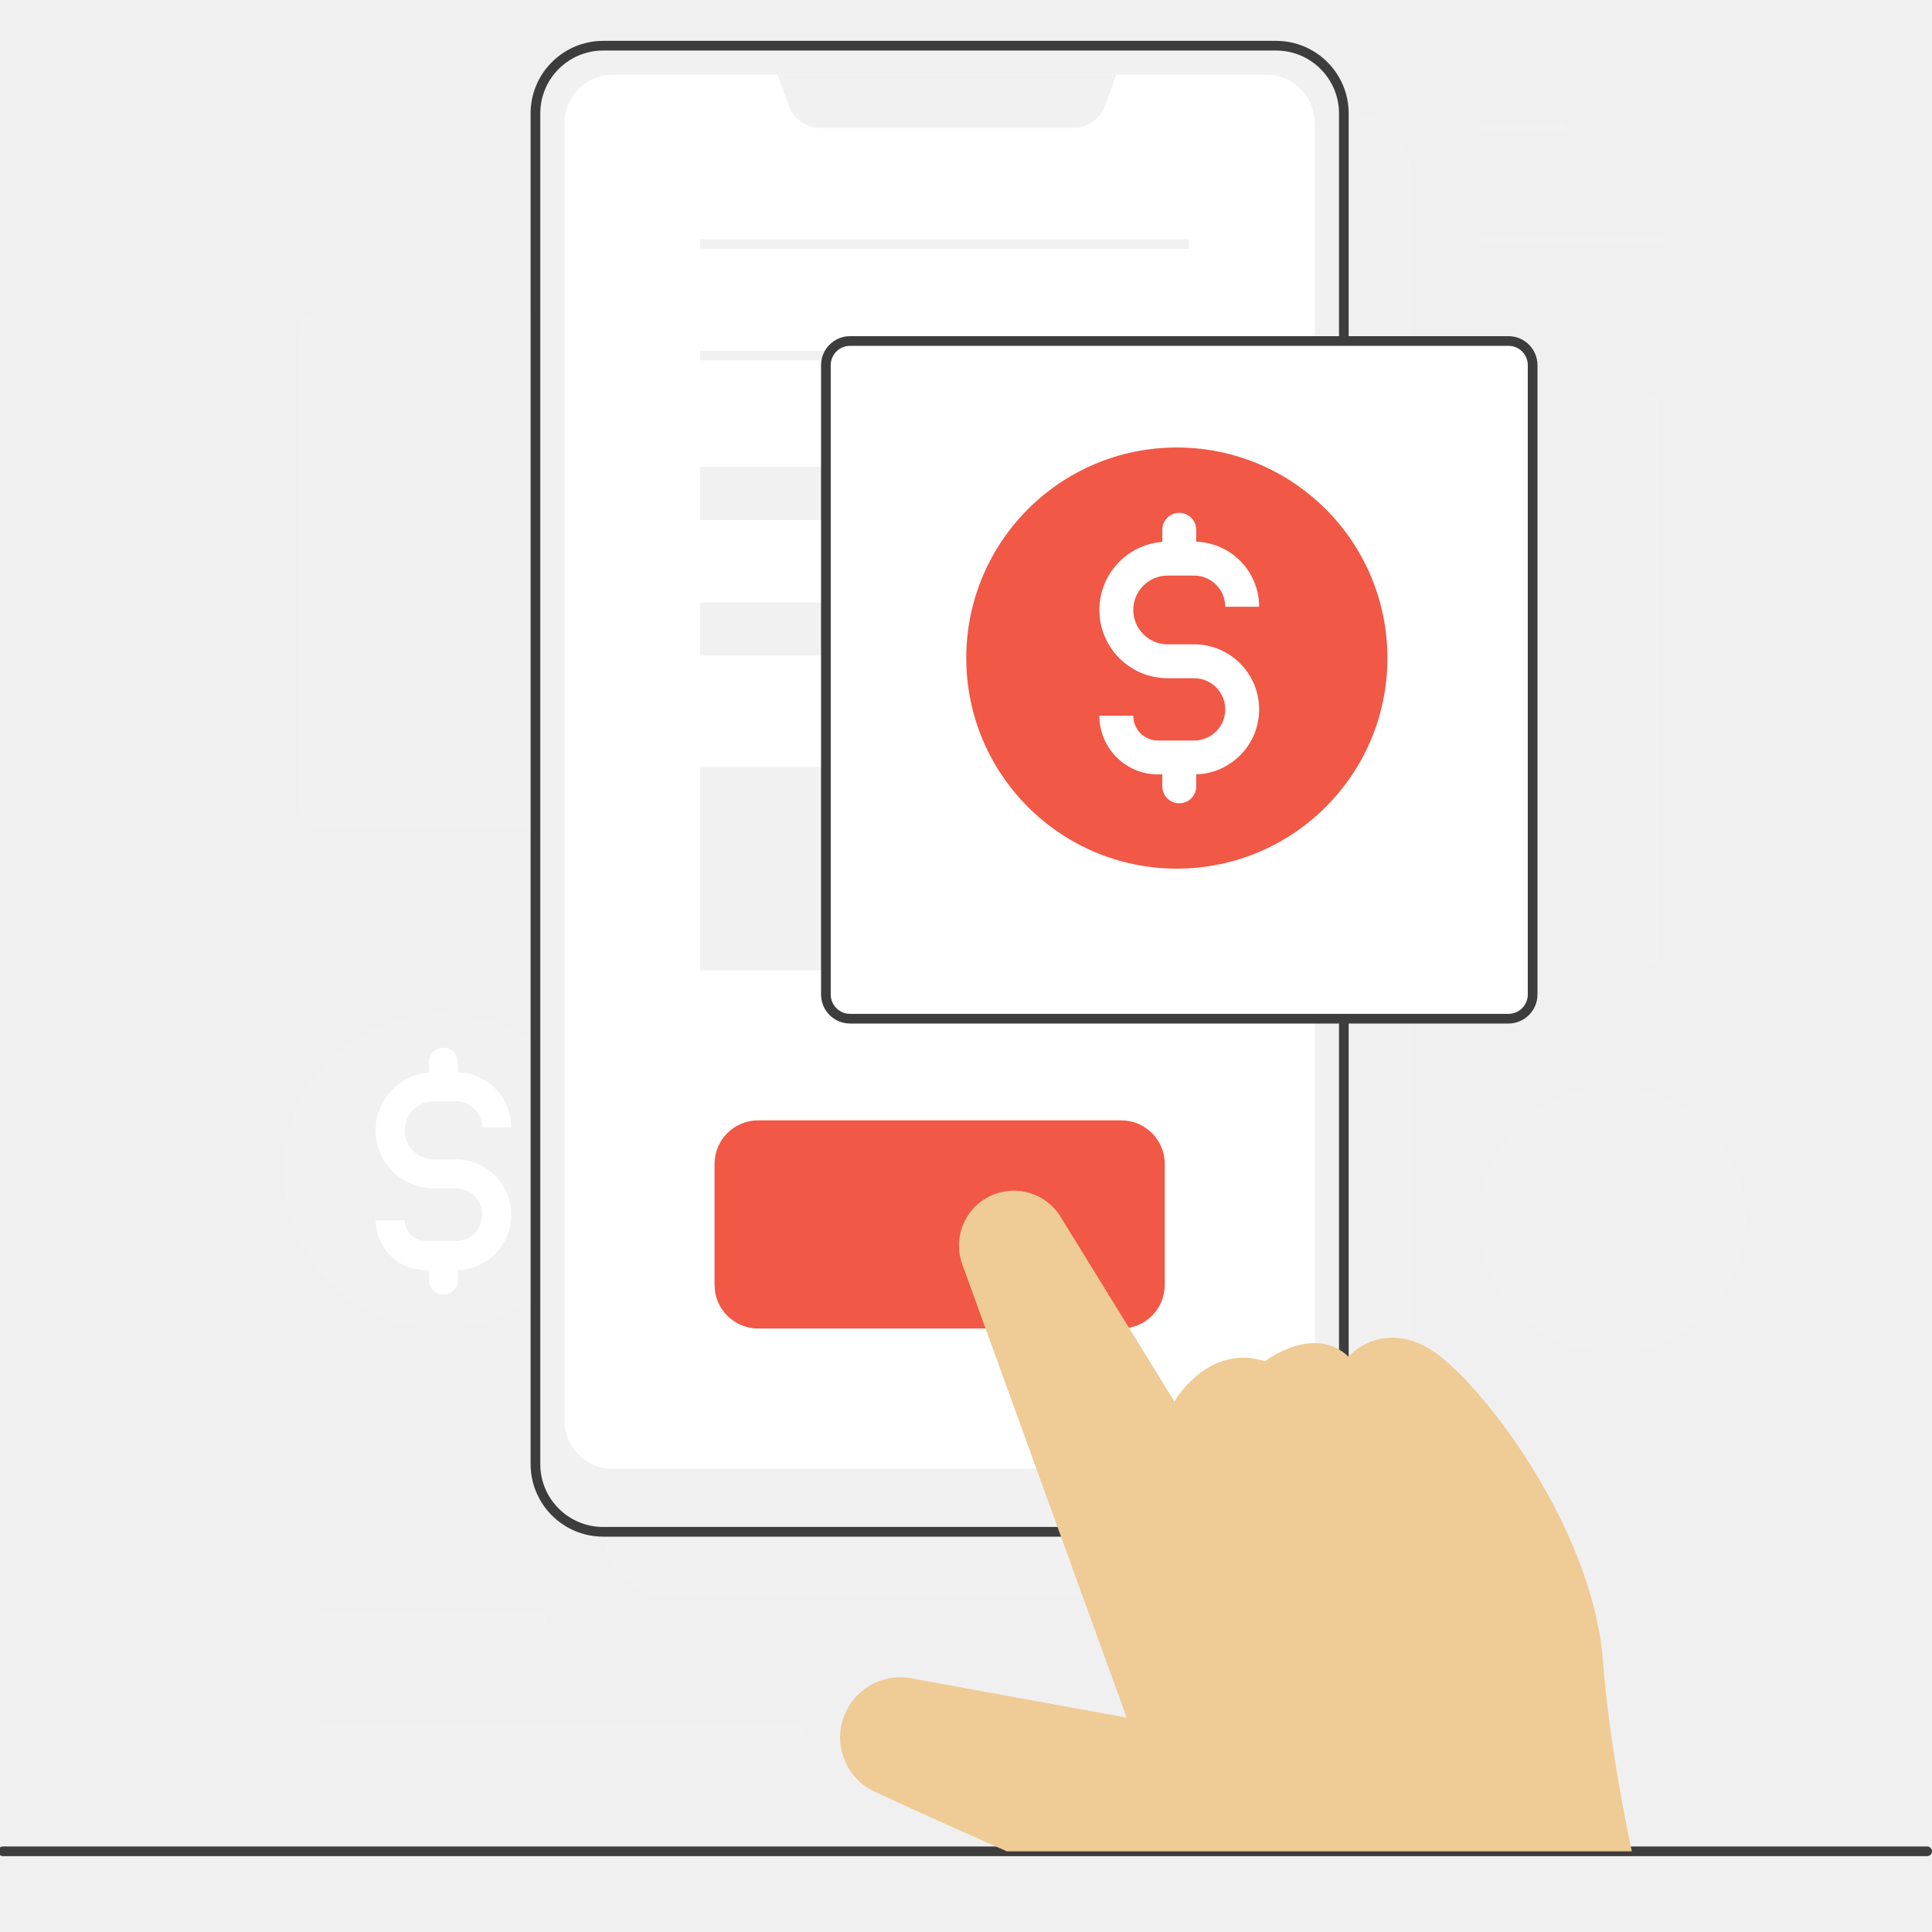
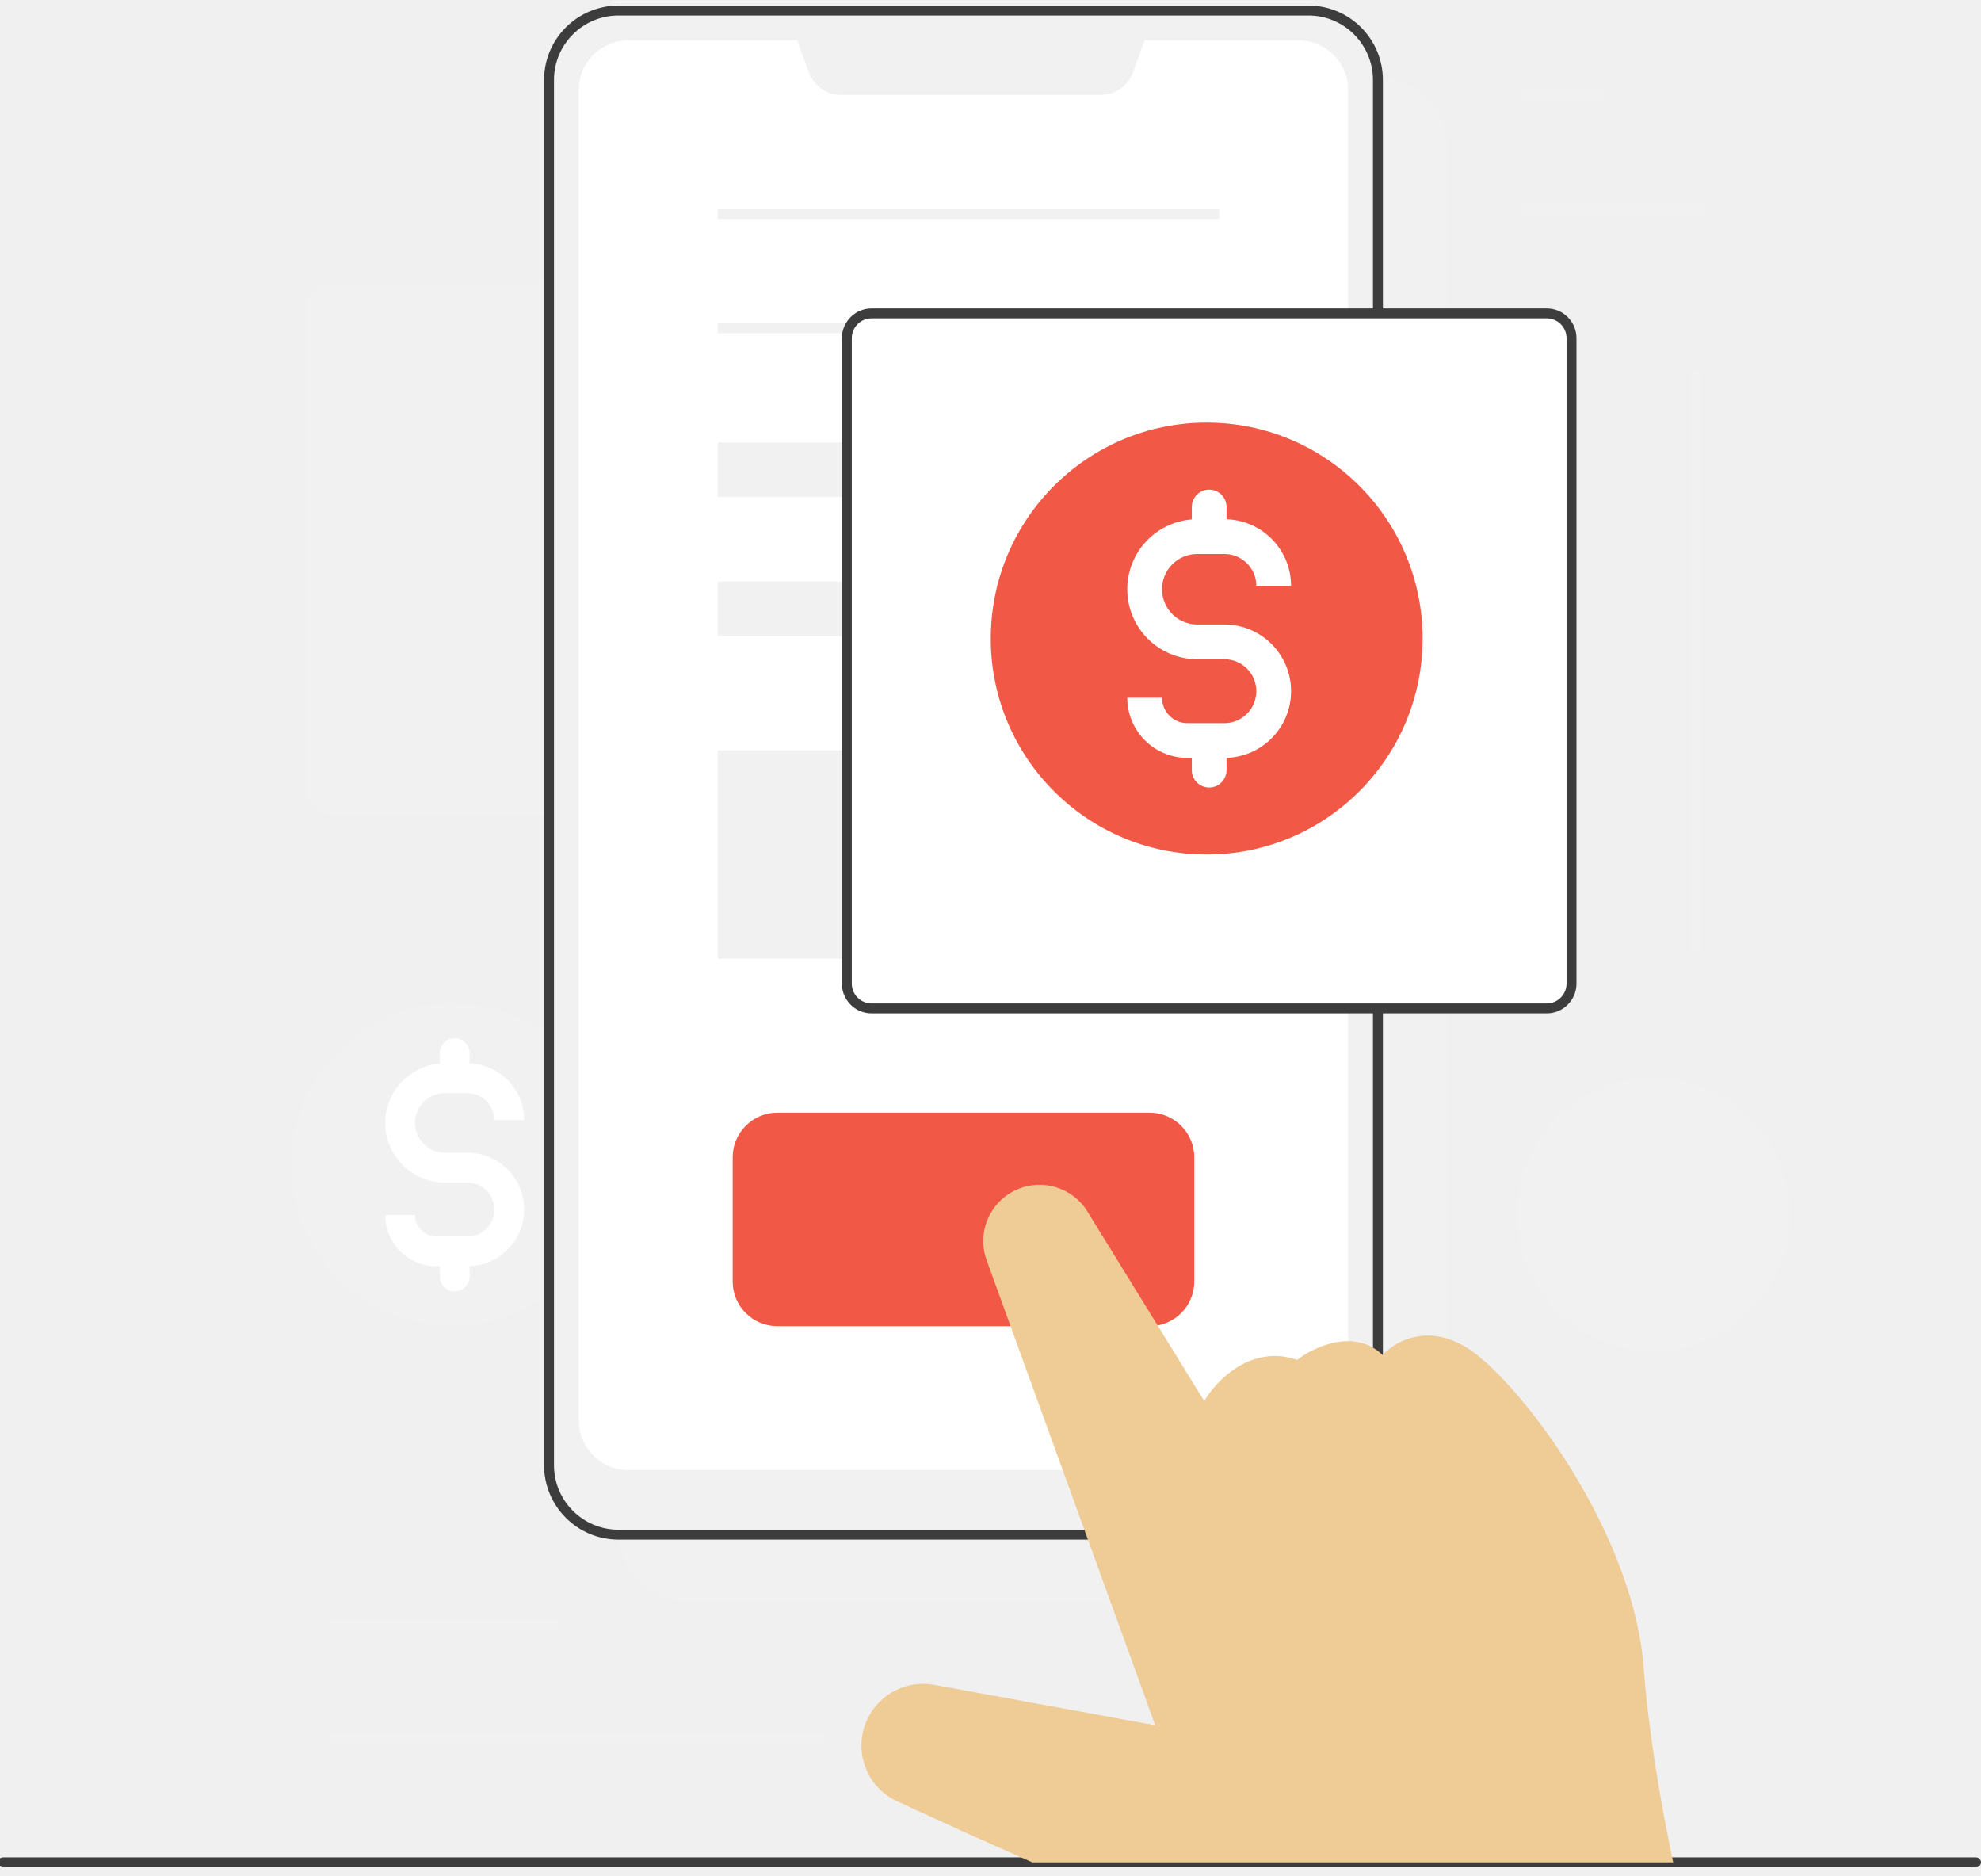
- <svg xmlns="http://www.w3.org/2000/svg" viewBox="0 0 3000 3000" id="mobile-payment">
+ <svg xmlns="http://www.w3.org/2000/svg" viewBox="0 55 3000 2840" id="mobile-payment">
  <g clip-path="url(#clip0_101_36102)">
    <path fill="#F1F1F1" d="M936.66 277.676C936.66 219.557 983.775 172.442 1041.89 172.442H2086.72C2144.84 172.442 2191.95 219.557 2191.95 277.676V2374.84C2191.95 2432.96 2144.84 2480.08 2086.72 2480.08H1041.89C983.775 2480.08 936.66 2432.96 936.66 2374.84V277.676ZM929.144 1818.6C929.144 1953.52 819.77 2062.9 684.85 2062.9 549.931 2062.9 440.557 1953.52 440.557 1818.6 440.557 1683.68 549.931 1574.31 684.85 1574.31 819.77 1574.31 929.144 1683.68 929.144 1818.6Z" />
    <path fill="#F1F1F1" d="M463.107 521.97C463.107 501.213 479.934 484.387 500.691 484.387H1049.41C1070.17 484.387 1086.99 501.213 1086.99 521.97V1251.09C1086.99 1271.85 1070.17 1288.68 1049.41 1288.68H500.691C479.934 1288.68 463.107 1271.85 463.107 1251.09V521.97Z" />
    <path fill="#F1F1F1" d="M560.824 484.387H688.608V1288.68H560.824V484.387ZM831.426 176.201C831.426 118.082 878.541 70.967 936.66 70.967H1981.48C2039.6 70.967 2086.72 118.082 2086.72 176.201V2273.37C2086.72 2331.48 2039.6 2378.6 1981.48 2378.6H936.66C878.541 2378.6 831.426 2331.48 831.426 2273.37V176.201Z" />
    <path fill="#3E3D3D" fill-rule="evenodd" d="M823.91 176.201C823.91 113.93 874.39 63.45 936.66 63.45H1981.48C2043.76 63.45 2094.24 113.93 2094.24 176.201V2273.37C2094.24 2335.64 2043.76 2386.12 1981.48 2386.12H936.66C874.39 2386.12 823.91 2335.64 823.91 2273.37V176.201ZM936.66 78.484C882.693 78.484 838.943 122.233 838.943 176.201V2273.37C838.943 2327.33 882.693 2371.08 936.66 2371.08H1981.48C2035.45 2371.08 2079.2 2327.33 2079.2 2273.37V176.201C2079.2 122.233 2035.45 78.484 1981.48 78.484H936.66Z" clip-rule="evenodd" />
    <path fill="#fff" d="M876.527 191.235C876.527 149.721 910.18 116.067 951.694 116.067H1966.45C2007.96 116.067 2041.62 149.721 2041.62 191.235V2205.72C2041.62 2247.23 2007.96 2280.88 1966.45 2280.88H951.694C910.18 2280.88 876.527 2247.23 876.527 2205.72V191.235Z" />
    <path fill="#F1F1F1" d="M1207.26 116.067H1733.43L1715.96 164.116C1708.4 184.909 1688.64 198.751 1666.51 198.751H1274.18C1252.06 198.751 1232.3 184.909 1224.73 164.116L1207.26 116.067Z" />
    <path fill="#F1F1F1" fill-rule="evenodd" d="M1846.18 386.669H1086.99V371.636H1846.18V386.669ZM1432.76 559.554H1086.99V544.52H1432.76V559.554Z" clip-rule="evenodd" />
    <path fill="#F1F1F1" d="M1086.99 1190.96H1440.28V1506.66H1086.99V1190.96ZM1086.99 935.39H1440.28V1018.07H1086.99V935.39ZM1086.99 724.922H1440.28V807.606H1086.99V724.922Z" />
    <path fill="#F15846" d="M1109.54 1807.33C1109.54 1769.97 1139.83 1739.68 1177.2 1739.68H1740.95C1778.31 1739.68 1808.6 1769.97 1808.6 1807.33V1995.25C1808.6 2032.61 1778.31 2062.9 1740.95 2062.9H1177.2C1139.83 2062.9 1109.54 2032.61 1109.54 1995.25V1807.33Z" />
    <path fill="#fff" d="M1282.43 567.071C1282.43 546.314 1299.26 529.487 1320.01 529.487H2342.29C2363.04 529.487 2379.87 546.314 2379.87 567.071V1544.24C2379.87 1565 2363.04 1581.83 2342.29 1581.83H1320.01C1299.26 1581.83 1282.43 1565 1282.43 1544.24V567.071Z" />
    <path fill="#3E3D3D" fill-rule="evenodd" d="M1274.91 567.07C1274.91 542.162 1295.1 521.97 1320.01 521.97H2342.29C2367.2 521.97 2387.39 542.162 2387.39 567.07V1544.24C2387.39 1569.15 2367.2 1589.34 2342.29 1589.34H1320.01C1295.1 1589.34 1274.91 1569.15 1274.91 1544.24V567.07ZM1320.01 537.003C1303.41 537.003 1289.95 550.465 1289.95 567.07V1544.24C1289.95 1560.85 1303.41 1574.31 1320.01 1574.31H2342.29C2358.89 1574.31 2372.35 1560.85 2372.35 1544.24V567.07C2372.35 550.465 2358.89 537.003 2342.29 537.003H1320.01Z" clip-rule="evenodd" />
    <path fill="#F15846" d="M2154.37 1021.83C2154.37 1202.42 2007.98 1348.81 1827.39 1348.81C1646.81 1348.81 1500.41 1202.42 1500.41 1021.83C1500.41 841.247 1646.81 694.854 1827.39 694.854C2007.98 694.854 2154.37 841.247 2154.37 1021.83Z" />
    <path fill="#F1F1F1" d="M2710.61 1893.77C2710.61 2007.93 2618.06 2100.48 2503.9 2100.48C2389.73 2100.48 2297.19 2007.93 2297.19 1893.77C2297.19 1779.61 2389.73 1687.06 2503.9 1687.06C2618.06 1687.06 2710.61 1779.61 2710.61 1893.77Z" />
    <path fill="#F1F1F1" fill-rule="evenodd" d="M846.46 2521.42H496.932V2506.38H846.46V2521.42ZM1248.6 2694.3H496.932V2679.27H1248.6V2694.3ZM2430.01 206.268H2297.19V191.234H2430.01V206.268ZM2582.82 379.152H2297.19V364.119H2582.82V379.152Z" clip-rule="evenodd" />
    <path fill="#3E3D3D" fill-rule="evenodd" d="M-2.93 2874.7C-2.93 2870.55 0.436 2867.19 4.587 2867.19H2992.48C2996.63 2867.19 3000 2870.55 3000 2874.7C3000 2878.86 2996.63 2882.22 2992.48 2882.22H4.587C0.436 2882.22 -2.93 2878.86 -2.93 2874.7Z" clip-rule="evenodd" />
    <path fill="#F1F1F1" fill-rule="evenodd" d="M2560.27 1495.38V615.929H2575.31V1495.38H2560.27ZM2664.34 1859.75 2424.2 2008.71 2342.69 1881.67 2386.98 1853.26 2440.5 1936.68 2636.61 1815.04 2664.34 1859.75Z" clip-rule="evenodd" />
    <path fill="#fff" fill-rule="evenodd" d="M1831.15 796.33C1845.68 796.33 1857.46 808.109 1857.46 822.639V841.201C1911.72 842.937 1955.18 887.471 1955.18 942.154H1902.56C1902.56 915.43 1880.89 893.766 1854.17 893.766H1813.11C1783.64 893.766 1759.74 917.66 1759.74 947.134C1759.74 976.609 1783.64 1000.5 1813.11 1000.5H1854.17C1909.95 1000.5 1955.18 1045.72 1955.18 1101.51C1955.18 1156.19 1911.72 1200.73 1857.46 1202.46V1221.02C1857.46 1235.55 1845.68 1247.33 1831.15 1247.33C1816.62 1247.33 1804.84 1235.55 1804.84 1221.02V1202.51H1798.17C1747.89 1202.51 1707.12 1161.75 1707.12 1111.47H1759.74C1759.74 1132.69 1776.95 1149.9 1798.17 1149.9H1854.17C1880.89 1149.9 1902.56 1128.23 1902.56 1101.51C1902.56 1074.78 1880.89 1053.12 1854.17 1053.12H1813.11C1754.58 1053.12 1707.12 1005.67 1707.12 947.134C1707.12 891.382 1750.17 845.685 1804.84 841.466V822.639C1804.84 808.109 1816.62 796.33 1831.15 796.33Z" clip-rule="evenodd" />
    <path fill="#EFCB96" d="M1749.48 2667.17L1414.83 2605.99C1368.31 2597.48 1322.76 2625.06 1308.74 2670.24C1294.95 2714.69 1315.94 2762.54 1358.18 2782.1C1418.03 2809.8 1490.86 2842.89 1563.4 2874.7L2533.84 2874.7C2514.61 2784.82 2495.88 2671.26 2489.28 2581.2C2475.15 2388.33 2324.56 2178.25 2239.34 2108.52C2171.16 2052.73 2114.03 2084.06 2093.99 2106.7C2050.91 2065.4 1989.6 2094.31 1964.33 2113.93C1894.48 2090.02 1841.47 2145.61 1823.69 2176.4L1646.8 1889.35C1624.43 1853.05 1578.66 1838.87 1539.69 1856.19C1498.8 1874.35 1478.93 1921.04 1494.18 1963.09L1749.48 2667.17Z" />
    <path fill="#fff" fill-rule="evenodd" d="M688.609 1626.93C701.063 1626.93 711.159 1637.02 711.159 1649.48V1665.04C757.116 1666.77 793.843 1704.57 793.843 1750.95H748.742C748.742 1728.38 730.443 1710.08 707.87 1710.08H673.575C648.667 1710.08 628.475 1730.27 628.475 1755.18C628.475 1780.09 648.667 1800.28 673.575 1800.28H707.87C755.351 1800.28 793.843 1838.77 793.843 1886.25C793.843 1932.63 757.116 1970.44 711.159 1972.17V1987.73C711.159 2000.18 701.063 2010.28 688.609 2010.28C676.154 2010.28 666.058 2000.18 666.058 1987.73V1972.23H660.891C618.08 1972.23 583.375 1937.52 583.375 1894.71H628.475C628.475 1912.61 642.988 1927.13 660.891 1927.13H707.87C730.443 1927.13 748.742 1908.83 748.742 1886.25C748.742 1863.68 730.443 1845.38 707.87 1845.38H673.575C623.759 1845.38 583.375 1805 583.375 1755.18C583.375 1707.9 619.759 1669.11 666.058 1665.29V1649.48C666.058 1637.02 676.154 1626.93 688.609 1626.93Z" clip-rule="evenodd" />
  </g>
  <defs>
    <clipPath id="clip0_101_36102">
      <rect width="3000" height="3000" fill="#fff" />
    </clipPath>
  </defs>
</svg>
